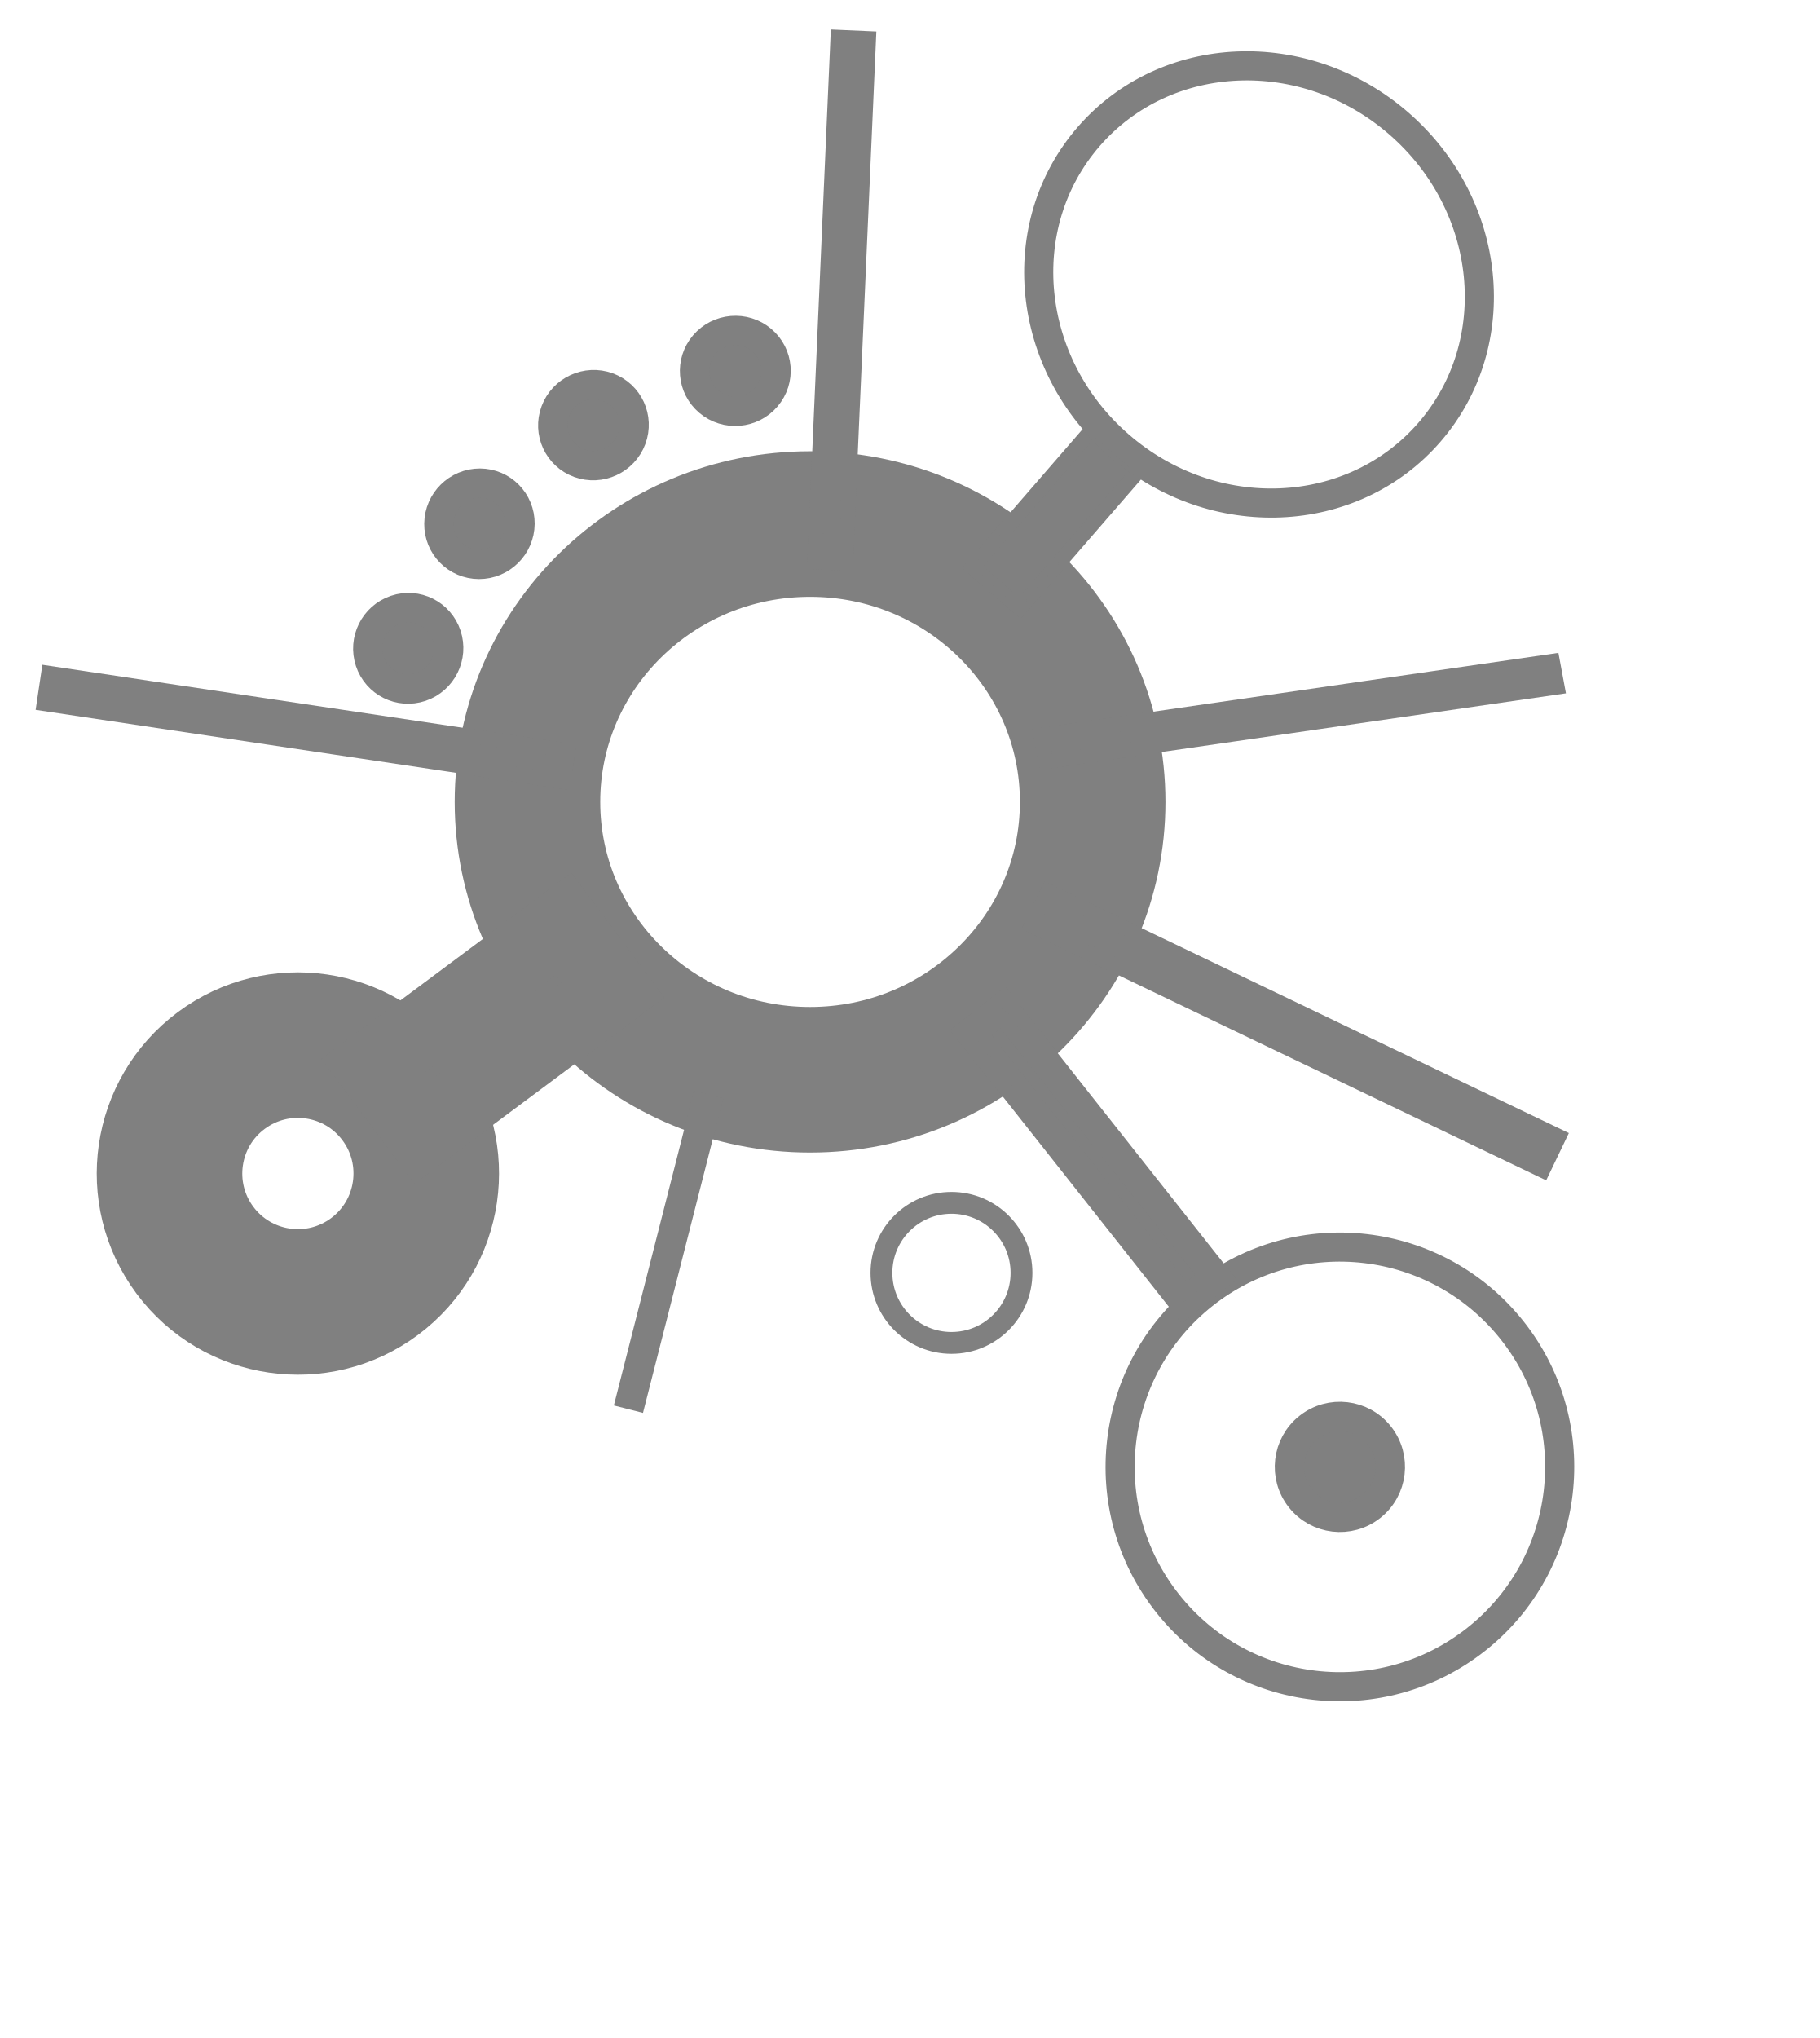
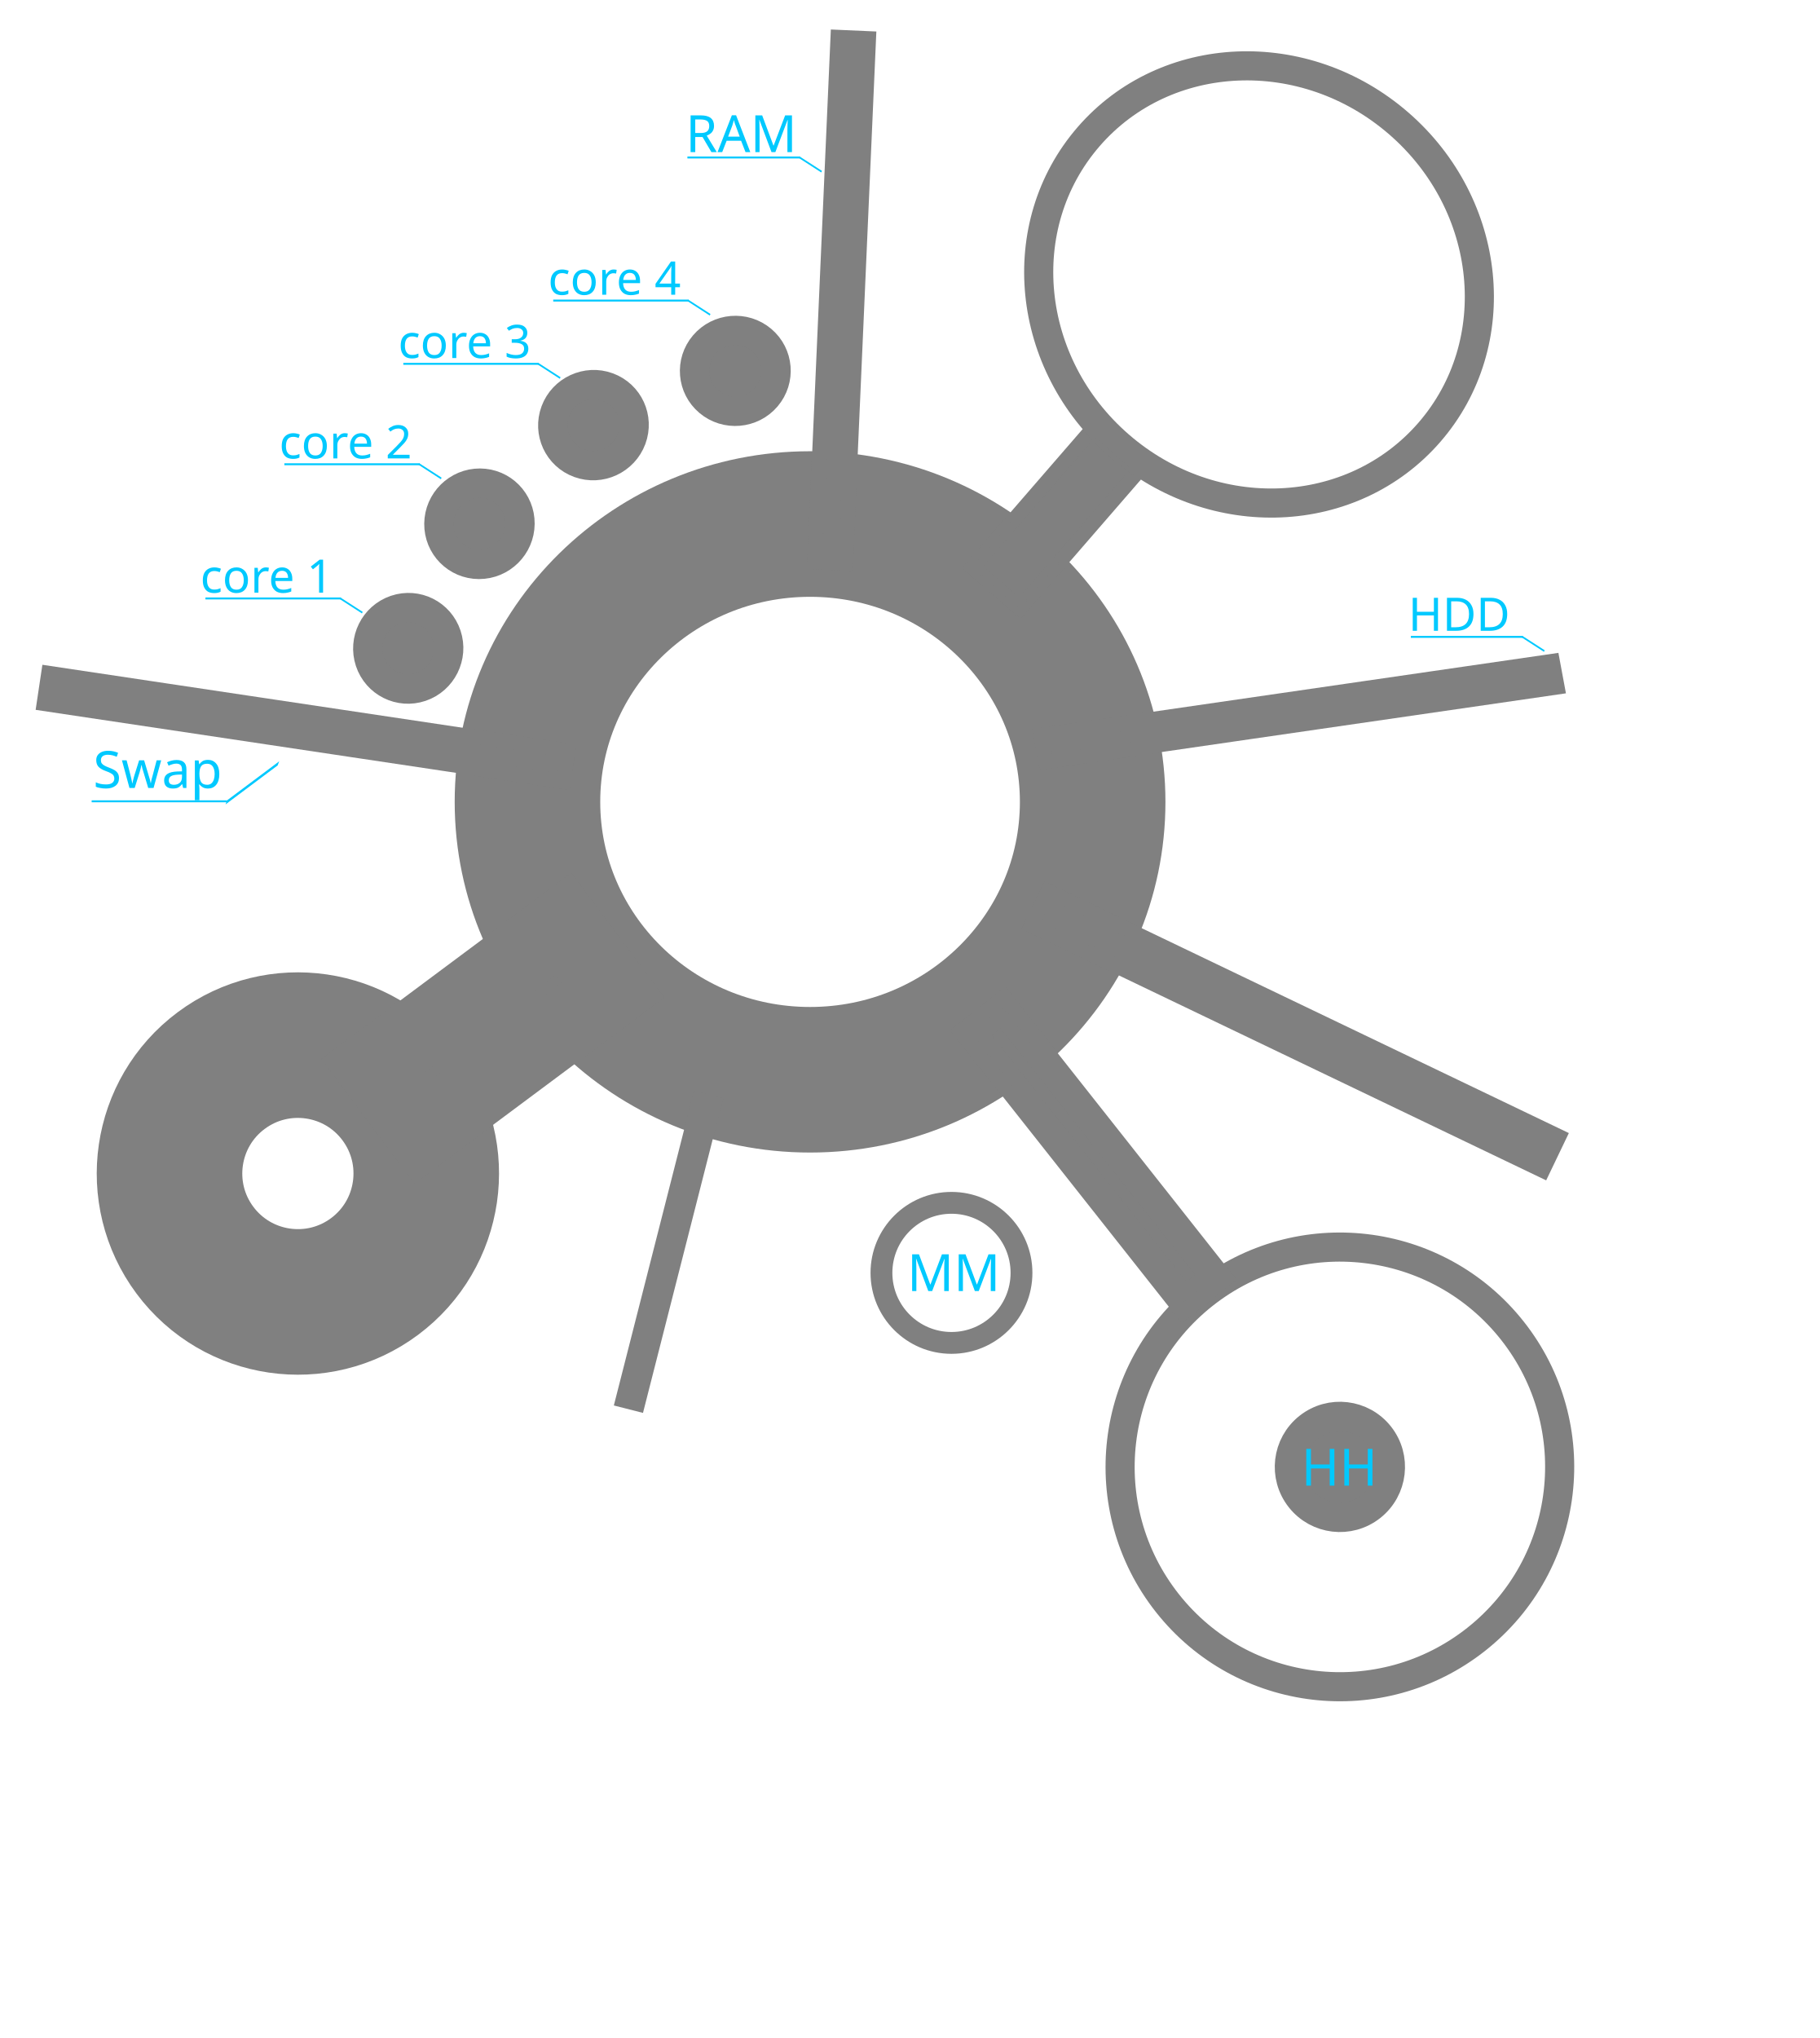
<svg xmlns="http://www.w3.org/2000/svg" width="250mm" height="280mm" viewBox="0 0 250 280" version="1.1" id="svg917">
  <defs id="defs911" />
  <g id="layer1" transform="translate(0,-17)">
    <ellipse style="opacity:1;fill:none;fill-opacity:1;fill-rule:evenodd;stroke:#808080;stroke-width:20;stroke-miterlimit:4;stroke-dasharray:none;stroke-opacity:0.995;paint-order:markers fill stroke" id="path1462" cx="111.315" cy="127.172" rx="38.834" ry="38.176" />
    <rect style="opacity:1;fill:#808080;fill-opacity:1;fill-rule:evenodd;stroke:#808080;stroke-width:2;stroke-miterlimit:4;stroke-dasharray:none;stroke-opacity:0.995" id="rect1464" width="8.591" height="25.529" x="163.164" y="-41.35" transform="rotate(40.92389)" />
    <ellipse style="opacity:1;fill:none;fill-opacity:1;fill-rule:evenodd;stroke:#808080;stroke-width:4;stroke-miterlimit:4;stroke-dasharray:none;stroke-opacity:0.995" id="path1466" cx="167.459" cy="-70.958" rx="30.994" ry="29.293" transform="rotate(40.92389)" />
    <circle style="opacity:1;fill:none;fill-opacity:1;fill-rule:evenodd;stroke:#808080;stroke-width:20;stroke-miterlimit:4;stroke-dasharray:none;stroke-opacity:0.995" id="path1474" cx="-167.385" cy="-73.647" r="17.64" transform="rotate(-126.6837)" />
    <rect style="opacity:1;fill:#808080;fill-opacity:1;fill-rule:evenodd;stroke:#808080;stroke-width:20;stroke-miterlimit:4;stroke-dasharray:none;stroke-opacity:0.995" id="rect1476" width="1.319" height="22.752" x="166.726" y="-51.614" transform="matrix(0.5973965,0.801946,0.801946,-0.5973965,0,0)" />
    <circle style="opacity:1;fill:none;fill-opacity:1;fill-rule:evenodd;stroke:#808080;stroke-width:4;stroke-miterlimit:4;stroke-dasharray:none;stroke-opacity:0.995" id="path1554" cx="9.001" cy="285.619" r="30.201" transform="rotate(-38.30971)" />
    <circle style="opacity:1;fill:#808080;fill-opacity:1;fill-rule:evenodd;stroke:#808080;stroke-width:4;stroke-miterlimit:4;stroke-dasharray:none;stroke-opacity:0.995" id="path1556" cx="9.001" cy="285.619" r="6.949" transform="rotate(-38.30971)" />
    <rect style="opacity:1;fill:#808080;fill-opacity:1;fill-rule:evenodd;stroke:#808080;stroke-width:4;stroke-miterlimit:4;stroke-dasharray:none;stroke-opacity:0.995" id="rect1558" width="5.613" height="47.229" x="6.195" y="207.387" transform="rotate(-38.30971)" />
    <rect style="opacity:1;fill:#808080;fill-opacity:1;fill-rule:evenodd;stroke:#808080;stroke-width:4;stroke-miterlimit:4;stroke-dasharray:none;stroke-opacity:0.995" id="rect1560" width="75.905" height="3.207" x="191.148" y="64.47" transform="rotate(25.62129)" />
    <rect style="opacity:1;fill:#808080;fill-opacity:1;fill-rule:evenodd;stroke:#808080;stroke-width:4.002;stroke-miterlimit:4;stroke-dasharray:none;stroke-opacity:0.995" id="rect1562" width="69.026" height="1.652" x="120.158" y="138.464" transform="matrix(0.9896271,-0.1436597,0.1828129,0.9831477,0,0)" />
    <circle style="opacity:1;fill:none;fill-opacity:1;fill-rule:evenodd;stroke:#808080;stroke-width:3;stroke-miterlimit:4;stroke-dasharray:none;stroke-opacity:0.995" id="path1564" cx="130.747" cy="191.879" r="9.622" />
    <ellipse style="opacity:1;fill:#808080;fill-opacity:1;fill-rule:evenodd;stroke:#808080;stroke-width:4;stroke-miterlimit:4;stroke-dasharray:none;stroke-opacity:0.995" id="path1564-5-1-2" cx="120.984" cy="-13.022" transform="matrix(0.7653542,0.6436093,-0.6486217,0.761111,0,0)" rx="5.588" ry="5.598" />
    <ellipse style="opacity:1;fill:#808080;fill-opacity:1;fill-rule:evenodd;stroke:#808080;stroke-width:4;stroke-miterlimit:4;stroke-dasharray:none;stroke-opacity:0.995" id="path1564-5-1-7" cx="102.743" cy="42.879" transform="matrix(0.9393881,0.3428556,-0.3490174,0.9371162,0,0)" rx="5.588" ry="5.598" />
    <ellipse style="opacity:1;fill:#808080;fill-opacity:1;fill-rule:evenodd;stroke:#808080;stroke-width:4;stroke-miterlimit:4;stroke-dasharray:none;stroke-opacity:0.995" id="path1564-5-1-0" cx="66.762" cy="88.743" transform="matrix(0.9999945,0.00332282,-0.00988998,0.9999511,0,0)" rx="5.588" ry="5.598" />
    <ellipse style="opacity:1;fill:#808080;fill-opacity:1;fill-rule:evenodd;stroke:#808080;stroke-width:4;stroke-miterlimit:4;stroke-dasharray:none;stroke-opacity:0.995" id="path1564-5-1-9" cx="19.902" cy="118.463" transform="matrix(0.9472,-0.3206433,0.3144159,0.9492853,0,0)" rx="5.588" ry="5.598" />
    <rect style="opacity:1;fill:#808080;fill-opacity:1;fill-rule:evenodd;stroke:#808080;stroke-width:4;stroke-miterlimit:4;stroke-dasharray:none;stroke-opacity:0.995" id="rect1722" width="70.163" height="2.26" x="-93.975" y="-110.535" transform="rotate(-171.4793)" />
    <rect style="opacity:1;fill:#808080;fill-opacity:1;fill-rule:evenodd;stroke:#808080;stroke-width:4;stroke-miterlimit:4;stroke-dasharray:none;stroke-opacity:0.995" id="rect1722-6" width="70.163" height="2.26" x="-88.169" y="116.986" transform="rotate(-87.4768)" />
    <rect style="opacity:1;fill:none;fill-opacity:1;fill-rule:evenodd;stroke:#808080;stroke-width:3;stroke-miterlimit:4;stroke-dasharray:none;stroke-opacity:0.995;paint-order:markers fill stroke" id="rect1739" width="41.577" height="1.134" x="139.68" y="-136.26" transform="rotate(104.2983)" />
+     <text xml:space="preserve" style="font-style:normal;font-weight:normal;font-size:6.35px;line-height:6.615px;font-family:sans-serif;letter-spacing:0px;word-spacing:0px;fill:#00c9ff;fill-opacity:1;stroke:none;stroke-width:0.265px;stroke-linecap:butt;stroke-linejoin:miter;stroke-opacity:1;" x="27.529" y="98.419" id="text832">
+       <tspan id="tspan830" x="27.529" y="98.419" style="fill:#00c9ff;stroke-width:0.265px;fill-opacity:1;">core 1</tspan>
+     </text>
+     <rect style="opacity:1;fill:#00c9ff;fill-opacity:1;fill-rule:evenodd;stroke:none;stroke-width:3;stroke-miterlimit:4;stroke-dasharray:none;stroke-opacity:0.995;paint-order:markers fill stroke" id="rect834" width="18.609" height="0.267" x="28.23" y="99.087" />
+     <rect style="opacity:1;fill:#00c9ff;fill-opacity:1;fill-rule:evenodd;stroke:none;stroke-width:3.011;stroke-miterlimit:4;stroke-dasharray:none;stroke-opacity:0.995;paint-order:markers fill stroke" id="rect836" width="3.644" height="0.237" x="86.158" y="58.268" transform="matrix(0.8400426,0.5425205,-0.4392901,0.8983453,0,0)" />
+     <text xml:space="preserve" style="font-style:normal;font-weight:normal;font-size:6.35px;line-height:6.615px;font-family:sans-serif;letter-spacing:0px;word-spacing:0px;fill:#00c9ff;fill-opacity:1;stroke:none;stroke-width:0.265px;stroke-linecap:butt;stroke-linejoin:miter;stroke-opacity:1;" x="38.373" y="79.982" id="text832-3">
+       <tspan id="tspan830-6" x="38.373" y="79.982" style="fill:#00c9ff;stroke-width:0.265px;fill-opacity:1;">core 2</tspan>
+     </text>
+     <rect style="opacity:1;fill:#00c9ff;fill-opacity:1;fill-rule:evenodd;stroke:none;stroke-width:3;stroke-miterlimit:4;stroke-dasharray:none;stroke-opacity:0.995;paint-order:markers fill stroke" id="rect834-7" width="18.609" height="0.267" x="39.074" y="80.65" />
+     <rect style="opacity:1;fill:#00c9ff;fill-opacity:1;fill-rule:evenodd;stroke:none;stroke-width:3.011;stroke-miterlimit:4;stroke-dasharray:none;stroke-opacity:0.995;paint-order:markers fill stroke" id="rect836-5" width="3.644" height="0.237" x="87.812" y="36.746" transform="matrix(0.8400426,0.5425205,-0.4392901,0.8983453,0,0)" />
+     <text xml:space="preserve" style="font-style:normal;font-weight:normal;font-size:6.35px;line-height:6.615px;font-family:sans-serif;letter-spacing:0px;word-spacing:0px;fill:#00c9ff;fill-opacity:1;stroke:none;stroke-width:0.265px;stroke-linecap:butt;stroke-linejoin:miter;stroke-opacity:1;" x="54.72" y="66.186" id="text832-35">
+       <tspan id="tspan830-62" x="54.72" y="66.186" style="fill:#00c9ff;stroke-width:0.265px;fill-opacity:1;">core 3</tspan>
+     </text>
+     <rect style="opacity:1;fill:#00c9ff;fill-opacity:1;fill-rule:evenodd;stroke:none;stroke-width:3;stroke-miterlimit:4;stroke-dasharray:none;stroke-opacity:0.995;paint-order:markers fill stroke" id="rect834-9" width="18.609" height="0.267" x="55.422" y="66.854" />
+     <rect style="opacity:1;fill:#00c9ff;fill-opacity:1;fill-rule:evenodd;stroke:none;stroke-width:3.011;stroke-miterlimit:4;stroke-dasharray:none;stroke-opacity:0.995;paint-order:markers fill stroke" id="rect836-1" width="3.644" height="0.237" x="96.498" y="16.143" transform="matrix(0.8400426,0.5425205,-0.4392901,0.8983453,0,0)" />
+     <text xml:space="preserve" style="font-style:normal;font-weight:normal;font-size:6.35px;line-height:6.615px;font-family:sans-serif;letter-spacing:0px;word-spacing:0px;fill:#00c9ff;fill-opacity:1;stroke:none;stroke-width:0.265px;stroke-linecap:butt;stroke-linejoin:miter;stroke-opacity:1;" x="75.32" y="57.493" id="text832-2">
+       <tspan id="tspan830-7" x="75.32" y="57.493" style="fill:#00c9ff;stroke-width:0.265px;fill-opacity:1;">core 4</tspan>
+     </text>
+     <rect style="opacity:1;fill:#00c9ff;fill-opacity:1;fill-rule:evenodd;stroke:none;stroke-width:3;stroke-miterlimit:4;stroke-dasharray:none;stroke-opacity:0.995;paint-order:markers fill stroke" id="rect834-0" width="18.609" height="0.267" x="76.022" y="58.161" />
+     <rect style="opacity:1;fill:#00c9ff;fill-opacity:1;fill-rule:evenodd;stroke:none;stroke-width:3.011;stroke-miterlimit:4;stroke-dasharray:none;stroke-opacity:0.995;paint-order:markers fill stroke" id="rect836-9" width="3.644" height="0.237" x="111.289" y="-2.466" transform="matrix(0.8400426,0.5425205,-0.4392901,0.8983453,0,0)" />
+     <flowRoot xml:space="preserve" id="flowRoot896" style="fill:black;stroke:none;stroke-opacity:1;stroke-width:1px;stroke-linejoin:miter;stroke-linecap:butt;fill-opacity:1;font-family:sans-serif;font-style:normal;font-weight:normal;font-size:24px;line-height:25px;letter-spacing:0px;word-spacing:0px">
+       <flowRegion id="flowRegion898">
+         <rect id="rect900" width="83.815" height="151.982" x="93.214" y="158.268" />
+       </flowRegion>
+       <flowPara id="flowPara902" />
+     </flowRoot>
+     <rect style="opacity:1;fill:#00c9ff;fill-opacity:1;fill-rule:evenodd;stroke:none;stroke-width:3;stroke-miterlimit:4;stroke-dasharray:none;stroke-opacity:0.995;paint-order:markers fill stroke" id="rect834-3" width="15.396" height="0.267" x="193.869" y="104.366" />
+     <rect style="opacity:1;fill:#00c9ff;fill-opacity:1;fill-rule:evenodd;stroke:none;stroke-width:3.011;stroke-miterlimit:4;stroke-dasharray:none;stroke-opacity:0.995;paint-order:markers fill stroke" id="rect836-6" width="3.644" height="0.237" x="235.44" y="-26.01" transform="matrix(0.8400426,0.5425205,-0.4392901,0.8983453,0,0)" />
+     <text xml:space="preserve" style="font-style:normal;font-weight:normal;font-size:6.35px;line-height:6.615px;font-family:sans-serif;letter-spacing:0px;word-spacing:0px;fill:#00c9ff;fill-opacity:1;stroke:none;stroke-width:0.265px;stroke-linecap:butt;stroke-linejoin:miter;stroke-opacity:1" x="193.524" y="103.665" id="text934">
+       <tspan id="tspan932" x="193.524" y="103.665" style="fill:#00c9ff;fill-opacity:1;stroke-width:0.265px">HDD </tspan>
+     </text>
+     <text xml:space="preserve" style="font-style:normal;font-weight:normal;font-size:7.056px;line-height:6.615px;font-family:sans-serif;letter-spacing:0px;word-spacing:0px;fill:#000000;fill-opacity:1;stroke:none;stroke-width:0.265px;stroke-linecap:butt;stroke-linejoin:miter;stroke-opacity:1" x="202.858" y="102.695" id="text856">
+       <tspan id="tspan854" x="202.858" y="107.835" style="stroke-width:0.265px" />
+     </text>
+     <text xml:space="preserve" style="font-style:normal;font-weight:normal;font-size:7.056px;line-height:6.615px;font-family:sans-serif;letter-spacing:0px;word-spacing:0px;fill:#00c9ff;fill-opacity:1;stroke:none;stroke-width:0.265px;stroke-linecap:butt;stroke-linejoin:miter;stroke-opacity:1;" x="178.816" y="221.109" id="text860">
+       <tspan id="tspan858" x="178.816" y="221.109" style="stroke-width:0.265px;fill:#00c9ff;fill-opacity:1;">HH</tspan>
+     </text>
+     <text xml:space="preserve" style="font-style:normal;font-weight:normal;font-size:7.056px;line-height:6.615px;font-family:sans-serif;letter-spacing:0px;word-spacing:0px;fill:#000000;fill-opacity:1;stroke:none;stroke-width:0.265px;stroke-linecap:butt;stroke-linejoin:miter;stroke-opacity:1" x="124.656" y="194.379" id="text864">
+       <tspan id="tspan862" x="124.656" y="194.379" style="fill:#00c9ff;fill-opacity:1;stroke-width:0.265px">MM</tspan>
+     </text>
+     <rect style="opacity:1;fill:#00c9ff;fill-opacity:1;fill-rule:evenodd;stroke:none;stroke-width:3;stroke-miterlimit:4;stroke-dasharray:none;stroke-opacity:0.995;paint-order:markers fill stroke" id="rect834-0-3" width="15.49" height="0.267" x="94.461" y="38.503" />
+     <rect style="opacity:1;fill:#00c9ff;fill-opacity:1;fill-rule:evenodd;stroke:none;stroke-width:3.011;stroke-miterlimit:4;stroke-dasharray:none;stroke-opacity:0.995;paint-order:markers fill stroke" id="rect836-9-6" width="3.644" height="0.237" x="116.454" y="-27.467" transform="matrix(0.8400426,0.5425205,-0.4392901,0.8983453,0,0)" />
+     <text xml:space="preserve" style="font-style:normal;font-weight:normal;font-size:7.056px;line-height:6.615px;font-family:sans-serif;letter-spacing:0px;word-spacing:0px;fill:#00c9ff;fill-opacity:1;stroke:none;stroke-width:0.265px;stroke-linecap:butt;stroke-linejoin:miter;stroke-opacity:1" x="94.211" y="37.897" id="text886">
+       <tspan id="tspan884" x="94.211" y="37.897" style="fill:#00c9ff;fill-opacity:1;stroke-width:0.265px">RAM</tspan>
+     </text>
+     <rect style="opacity:1;fill:#00c9ff;fill-opacity:1;fill-rule:evenodd;stroke:none;stroke-width:3;stroke-miterlimit:4;stroke-dasharray:none;stroke-opacity:0.995;paint-order:markers fill stroke" id="rect834-75" width="18.609" height="0.267" x="12.596" y="126.958" />
+     <rect style="opacity:1;fill:#00c9ff;fill-opacity:1;fill-rule:evenodd;stroke:none;stroke-width:4.108;stroke-miterlimit:4;stroke-dasharray:none;stroke-opacity:0.995;paint-order:markers fill stroke" id="rect836-3" width="8.947" height="0.602" x="139.839" y="225.682" transform="matrix(0.8006641,-0.5991135,-0.3578469,0.9337803,0,0)" />
+     <text xml:space="preserve" style="font-style:normal;font-weight:normal;font-size:7.056px;line-height:6.615px;font-family:sans-serif;letter-spacing:0px;word-spacing:0px;fill:#000000;fill-opacity:1;stroke:none;stroke-width:0.265px;stroke-linecap:butt;stroke-linejoin:miter;stroke-opacity:1" x="12.804" y="125.257" id="text908">
+       <tspan id="tspan906" x="12.804" y="125.257" style="stroke-width:0.265px;fill:#00c9ff;fill-opacity:1">Swap</tspan>
+     </text>
  </g>
</svg>
